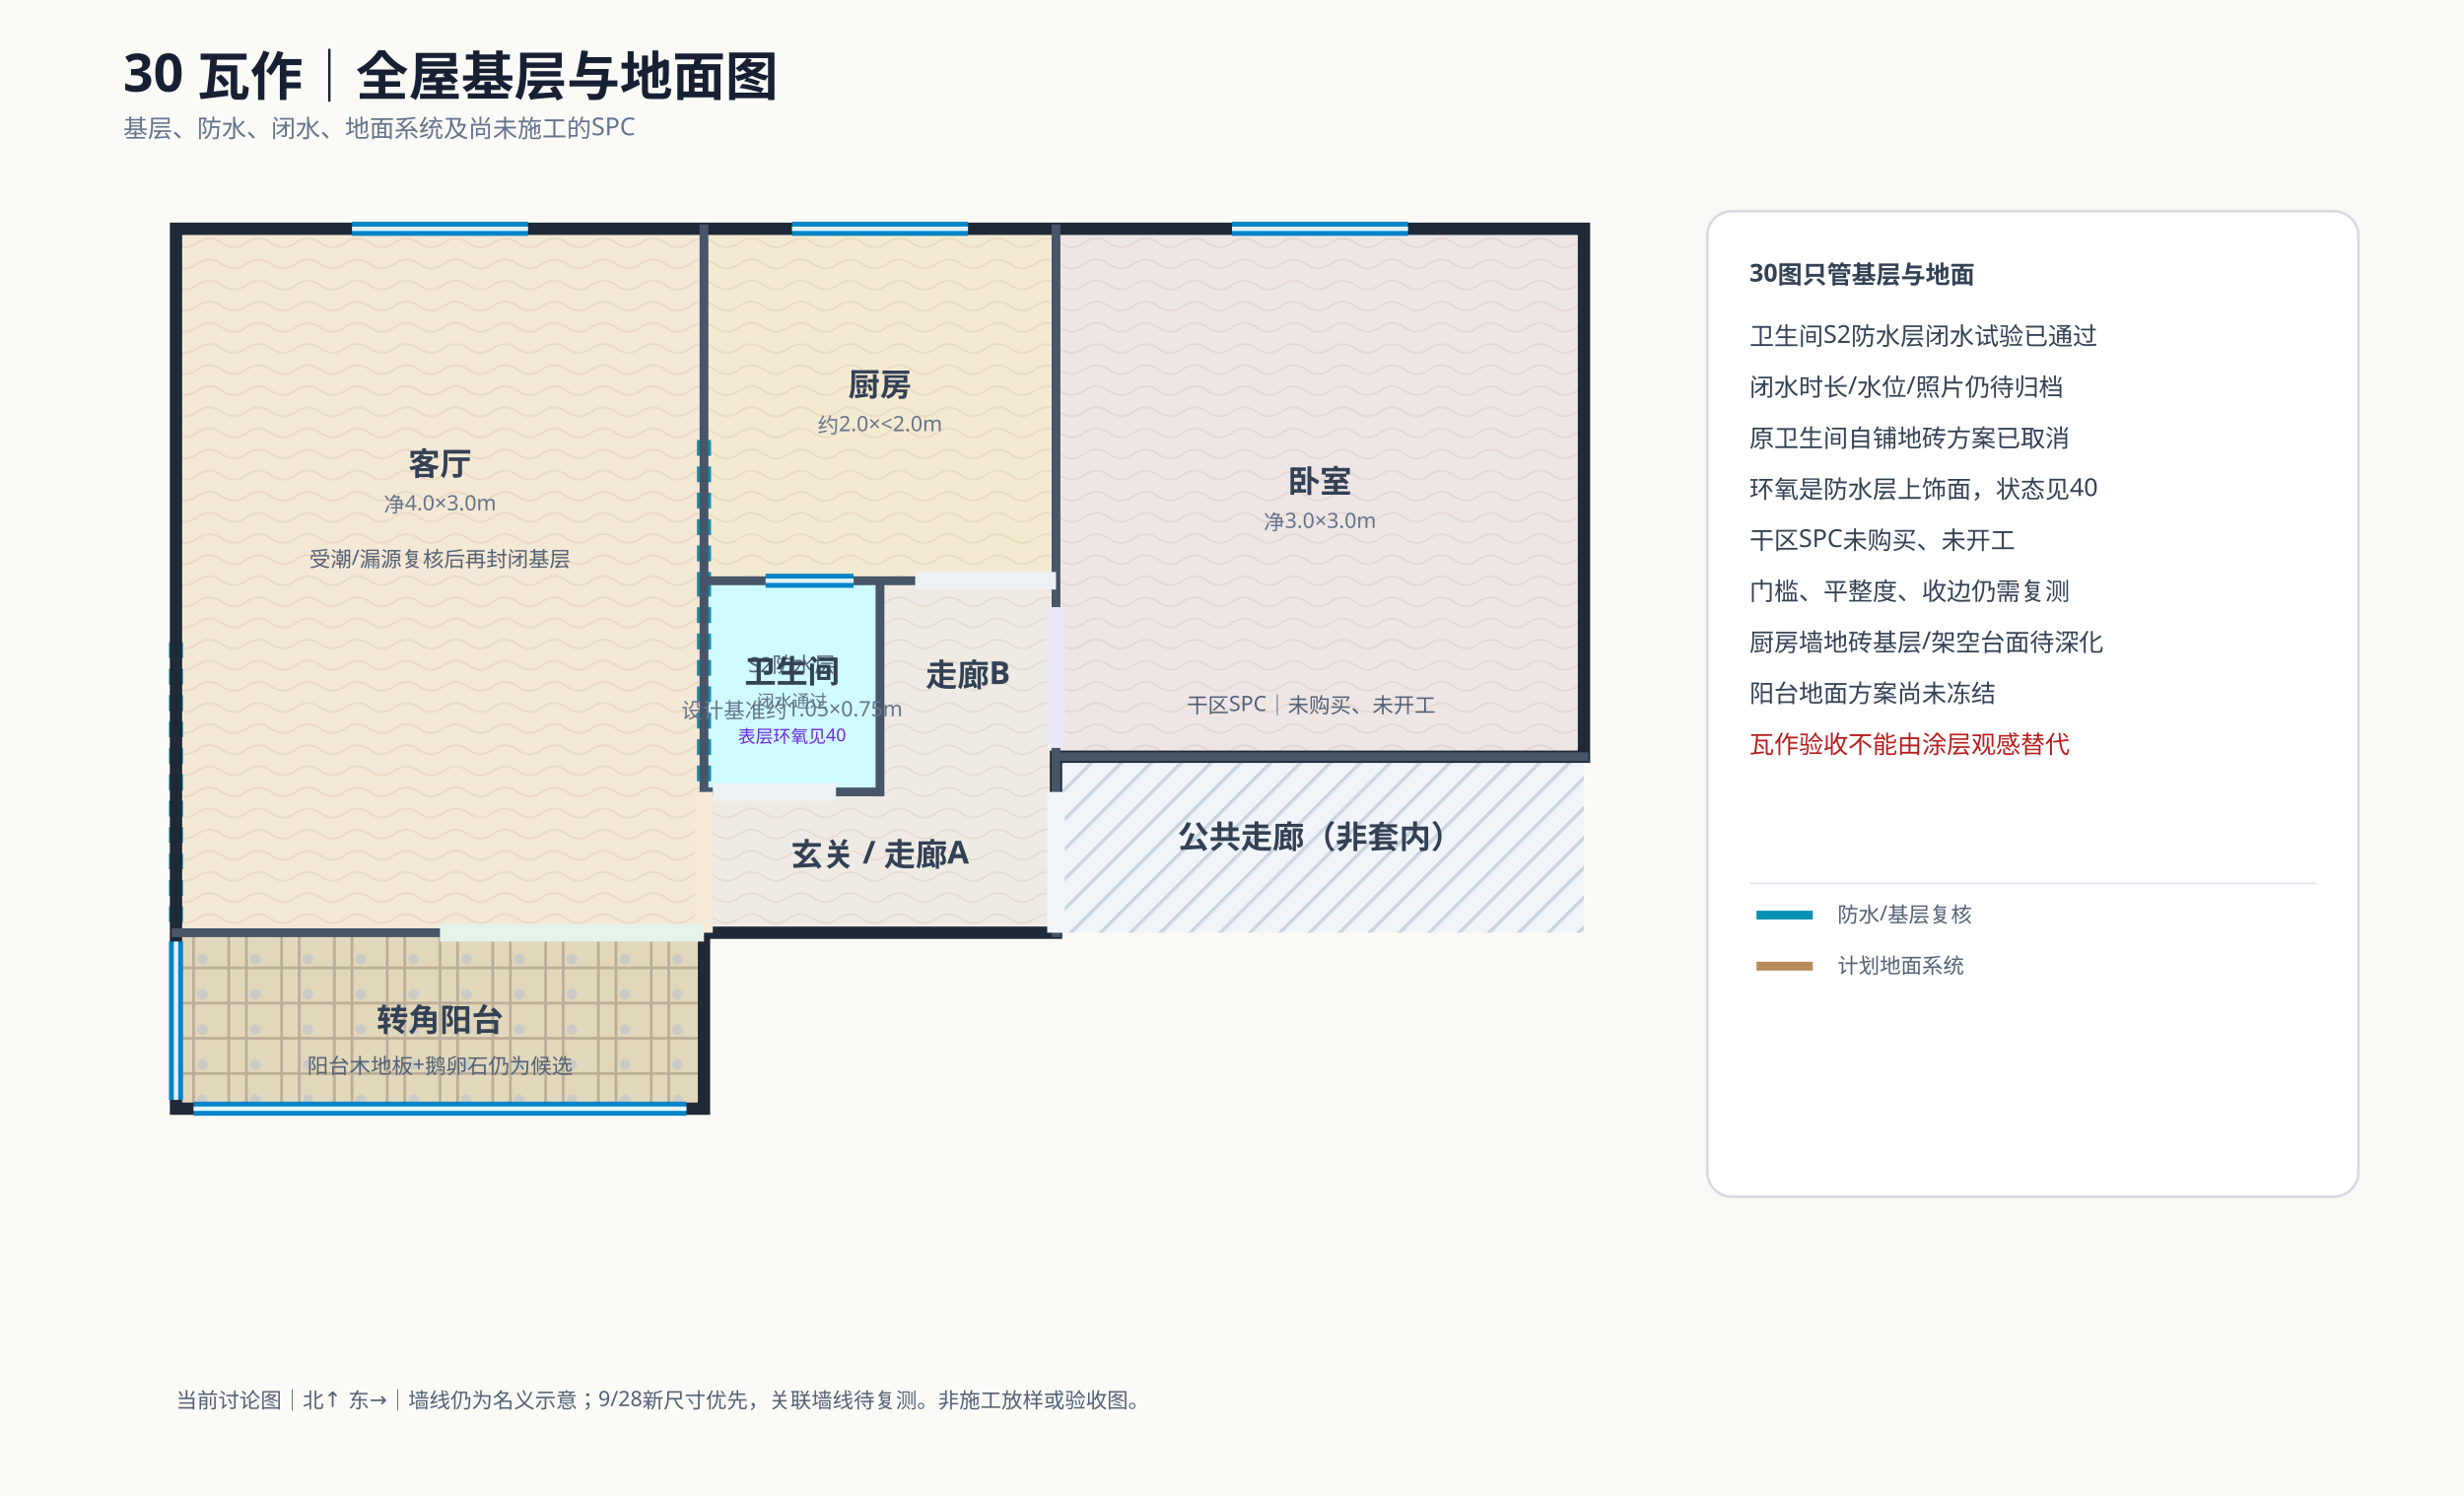
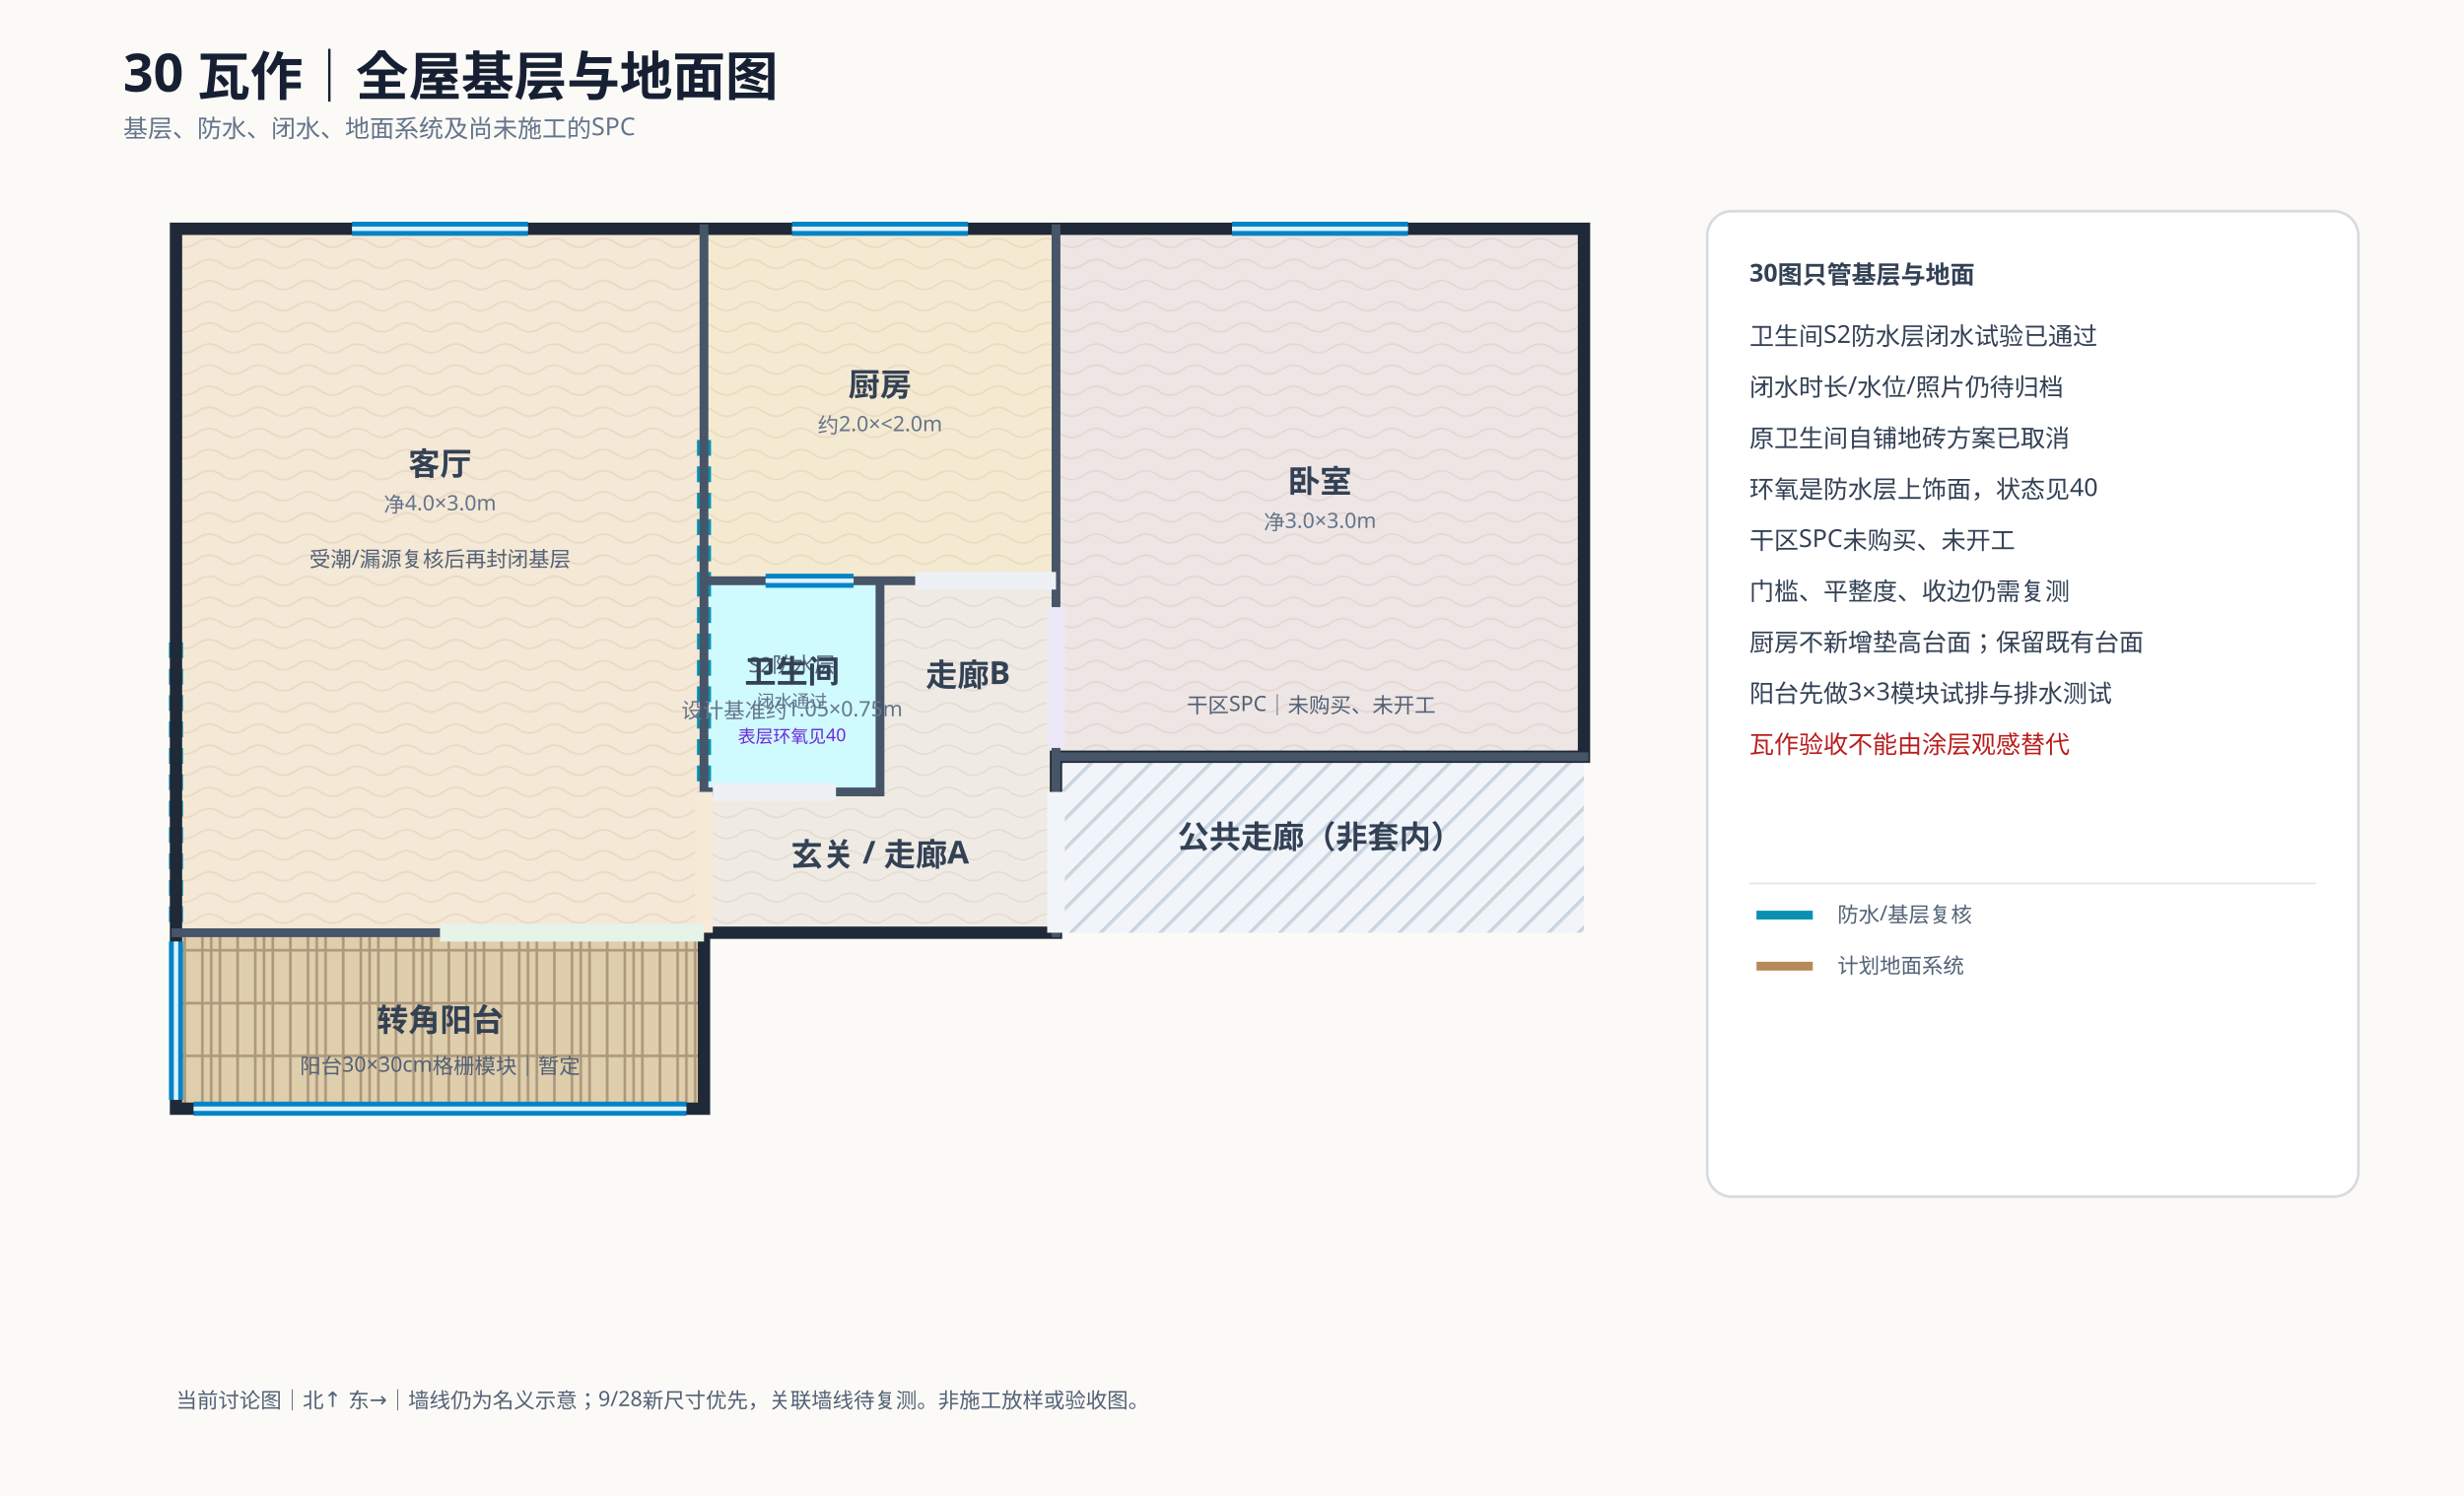
<svg xmlns="http://www.w3.org/2000/svg" width="1400" height="850" viewBox="0 0 1400 850" data-diagram-role="masonry-overview" role="img">
  <defs>
    <pattern id="hatch" width="12" height="12" patternUnits="userSpaceOnUse" patternTransform="rotate(45)">
      <rect width="12" height="12" fill="#f1f5f9" />
      <line y2="12" stroke="#cbd5e1" stroke-width="4" />
    </pattern>
    <pattern id="danger" width="10" height="10" patternUnits="userSpaceOnUse" patternTransform="rotate(45)">
      <rect width="10" height="10" fill="#fff1f2" />
      <line y2="10" stroke="#fecaca" stroke-width="3" />
    </pattern>
    <marker id="arrow" markerWidth="8" markerHeight="8" refX="6" refY="4" orient="auto">
      <path d="M0 0L8 4 0 8z" fill="#334155" />
    </marker>
    <marker id="blue-arrow" markerWidth="8" markerHeight="8" refX="6" refY="4" orient="auto">
      <path d="M0 0L8 4 0 8z" fill="#2563eb" />
    </marker>
    <style>
    text{font-family:"Source Han Sans SC","Heiti SC","Arial Unicode MS",sans-serif}
    .wall{fill:none;stroke:#1f2937;stroke-width:7;stroke-linecap:square;stroke-linejoin:miter}
    .iw{fill:none;stroke:#475569;stroke-width:5;stroke-linecap:square}
    .win{stroke:#0284c7;stroke-width:8}.winc{stroke:#e0f2fe;stroke-width:2.5}
    .title{font-size:30px;font-weight:750;fill:#172033}.subtitle{font-size:14px;fill:#64748b}
    .room{font-size:18px;font-weight:750;fill:#334155;text-anchor:middle}.roomsub{font-size:12px;fill:#64748b;text-anchor:middle}
    .note{font-size:14px;fill:#334155}.small{font-size:12px;fill:#526175}.micro{font-size:10px;fill:#64748b}
    .panel{fill:#fff;stroke:#d6dae1;stroke-width:1.5}.fixed{fill:#fffdf8;stroke:#64748b;stroke-width:2}
    .planned{fill:#fff7ed;stroke:#f97316;stroke-width:2;stroke-dasharray:7 5}
    .water{fill:none;stroke:#0284c7;stroke-width:4}.hot{fill:none;stroke:#dc2626;stroke-width:4}
    .drain{fill:none;stroke:#0f766e;stroke-width:5}.gas{fill:none;stroke:#ea580c;stroke-width:4}
    .power{fill:none;stroke:#2563eb;stroke-width:3}.network{fill:none;stroke:#7c3aed;stroke-width:3;stroke-dasharray:7 5}
    .danger{fill:#fff1f2;stroke:#dc2626;stroke-width:2}.cat{fill:none;stroke:#16a34a;stroke-width:6;stroke-dasharray:8 5}
    .dim{fill:none;stroke:#64748b;stroke-width:1.5}.dimtext{font-size:12px;fill:#475569;text-anchor:middle}
    .center{text-anchor:middle}.bold{font-weight:700}.orange{fill:#c2410c}.red{fill:#b91c1c}.blue{fill:#1d4ed8}.green{fill:#15803d}.purple{fill:#6d28d9}
  </style>
  </defs>
  <rect width="1400" height="850" fill="#fbfaf7" />
  <text x="70" y="52" class="title">30 瓦作｜全屋基层与地面图</text>
  <text x="70" y="78" class="subtitle">基层、防水、闭水、地面系统及尚未施工的SPC</text>
  <defs>
    <pattern id="wood" width="28" height="12" patternUnits="userSpaceOnUse">
      <rect width="28" height="12" fill="#e8d7bd" />
      <path d="M0 6Q7 1 14 6T28 6" fill="none" stroke="#b88959" stroke-width="1" opacity=".65" />
    </pattern>
    <pattern id="tile" width="22" height="22" patternUnits="userSpaceOnUse">
      <rect width="22" height="22" fill="#dceff0" />
      <path d="M0 0H22V22H0Z" fill="none" stroke="#8bb8ba" stroke-width="1" />
    </pattern>
-     <pattern id="deck-pebble" width="30" height="20" patternUnits="userSpaceOnUse">
-       <rect width="30" height="20" fill="#d6b98a" />
-       <path d="M0 10H30M10 0V20M20 0V20" stroke="#8b6542" stroke-width="1.5" />
-       <circle cx="25" cy="5" r="3" fill="#a8a29e" />
+     <pattern id="deck-grid" width="30" height="30" patternUnits="userSpaceOnUse">
+       <rect width="30" height="30" fill="#d6b98a" />
+       <path d="M0 0H30V30H0ZM5 0V30M15 0V30M25 0V30" fill="none" stroke="#8b6542" stroke-width="1.5" />
    </pattern>
    <style>
    .moisture{fill:none;stroke:#0891b2;stroke-width:8;stroke-dasharray:9 6}
    .ceiling{fill:#fde68a;fill-opacity:.28;stroke:#ca8a04;stroke-width:2;stroke-dasharray:8 5}
    .tilepaint{fill:none;stroke:#a855f7;stroke-width:9;stroke-dasharray:5 5}
  </style>
  </defs>
  <rect x="100" y="130" width="300" height="400" fill="#f7ead7" opacity="0.68" />
  <rect x="100" y="530" width="300" height="100" fill="#e6f3e8" opacity="0.68" />
  <rect x="400" y="130" width="200" height="200" fill="#f9efd0" opacity="0.68" />
  <rect x="400" y="330" width="100" height="120" fill="#dff3f7" opacity="0.68" />
  <rect x="500" y="330" width="100" height="120" fill="#edf1f5" opacity="0.68" />
  <rect x="400" y="450" width="200" height="80" fill="#edf1f5" opacity="0.68" />
  <rect x="600" y="130" width="300" height="300" fill="#ece8f7" opacity="0.68" />
  <rect x="600" y="430" width="300" height="100" fill="url(#hatch)" />
  <g data-system="dry-floor-spc" data-status="not-started" opacity=".30">
    <rect x="100" y="130" width="300" height="400" fill="url(#wood)" />
    <rect x="400" y="130" width="200" height="200" fill="url(#wood)" />
    <rect x="500" y="330" width="100" height="120" fill="url(#wood)" />
    <rect x="400" y="450" width="200" height="80" fill="url(#wood)" />
    <rect x="600" y="130" width="300" height="300" fill="url(#wood)" />
  </g>
  <rect x="400" y="330" width="100" height="120" fill="#cffafe" stroke="#0891b2" stroke-width="4" data-system="bathroom-s2-waterproof" data-status="flood-test-passed" />
  <text x="450" y="382" class="small center">S2防水层</text>
  <text x="450" y="402" class="micro center">闭水通过</text>
  <text x="450" y="422" class="micro purple center">表层环氧见40</text>
-   <rect x="100" y="530" width="300" height="100" fill="url(#deck-pebble)" opacity=".50" data-system="balcony-floor-candidate" />
+   <rect x="100" y="530" width="300" height="100" fill="url(#deck-grid)" opacity=".65" data-system="balcony-30x30-grid-floor" />
  <path d="M100 365V525M400 330V525M400 250V330" class="moisture" data-system="substrate-review" />
  <text x="250" y="322" class="small center" fill="#92400e">受潮/漏源复核后再封闭基层</text>
  <text x="745" y="405" class="small center">干区SPC｜未购买、未开工</text>
-   <text x="250" y="610" class="small center">阳台木地板+鹅卵石仍为候选</text>
+   <text x="250" y="610" class="small center">阳台30×30cm格栅模块｜暂定</text>
  <path class="wall" d="M100 130H900V430H600V530H400V630H100Z" />
  <path class="iw" d="M400 130V450M400 330H520M500 330V450M400 450H405M475 450H500M600 130V345M600 425V530M600 430H900M100 530H250" />
  <g data-connection="hall-a-b-open" />
  <path d="M400 450V530" stroke="#f7ead7" stroke-width="10" />
  <path d="M520 330H600" stroke="#edf1f5" stroke-width="10" />
  <path d="M405 450H475" stroke="#edf1f5" stroke-width="10" />
  <path d="M600 345V425" stroke="#ece8f7" stroke-width="10" />
  <path d="M600 450V530" stroke="#f1f5f9" stroke-width="10" />
  <path d="M250 530H400" stroke="#e6f3e8" stroke-width="10" />
  <path class="win" d="M200 130H300M450 130H550M700 130H800M100 535V625M110 630H390M435 330H485" />
  <path class="winc" d="M200 130H300M450 130H550M700 130H800M100 535V625M110 630H390M435 330H485" />
  <text x="250" y="270" class="room">客厅</text>
  <text x="250" y="291" class="roomsub">净4.0×3.0m</text>
  <text x="500" y="225" class="room">厨房</text>
  <text x="500" y="246" class="roomsub">约2.0×&lt;2.0m</text>
  <text x="450" y="388" class="room">卫生间</text>
  <text x="450" y="408" class="roomsub">设计基准约1.05×0.75m</text>
  <text x="750" y="280" class="room">卧室</text>
  <text x="750" y="301" class="roomsub">净3.0×3.0m</text>
  <text x="550" y="390" class="room">走廊B</text>
  <text x="500" y="492" class="room">玄关 / 走廊A</text>
  <text x="250" y="586" class="room">转角阳台</text>
  <text x="750" y="482" class="room">公共走廊（非套内）</text>
  <rect x="970" y="120" width="370" height="560" rx="14" class="panel" />
  <text x="994" y="160" class="note bold">30图只管基层与地面</text>
  <text x="994" y="196" class="note">卫生间S2防水层闭水试验已通过</text>
  <text x="994" y="225" class="note">闭水时长/水位/照片仍待归档</text>
  <text x="994" y="254" class="note">原卫生间自铺地砖方案已取消</text>
  <text x="994" y="283" class="note">环氧是防水层上饰面，状态见40</text>
  <text x="994" y="312" class="note">干区SPC未购买、未开工</text>
  <text x="994" y="341" class="note">门槛、平整度、收边仍需复测</text>
-   <text x="994" y="370" class="note">厨房墙地砖基层/架空台面待深化</text>
-   <text x="994" y="399" class="note">阳台地面方案尚未冻结</text>
+   <text x="994" y="370" class="note">厨房不新增垫高台面；保留既有台面</text>
+   <text x="994" y="399" class="note">阳台先做3×3模块试排与排水测试</text>
  <text x="994" y="428" class="note red">瓦作验收不能由涂层观感替代</text>
  <line x1="994" y1="502" x2="1316" y2="502" stroke="#e2e8f0" />
  <line x1="998" y1="520" x2="1030" y2="520" stroke="#0891b2" stroke-width="5" />
  <text x="1044" y="524" class="small">防水/基层复核</text>
  <line x1="998" y1="549" x2="1030" y2="549" stroke="#b88959" stroke-width="5" />
  <text x="1044" y="553" class="small">计划地面系统</text>
  <text x="100" y="800" class="small">当前讨论图｜北↑ 东→｜墙线仍为名义示意；9/28新尺寸优先，关联墙线待复测。非施工放样或验收图。</text>
</svg>
